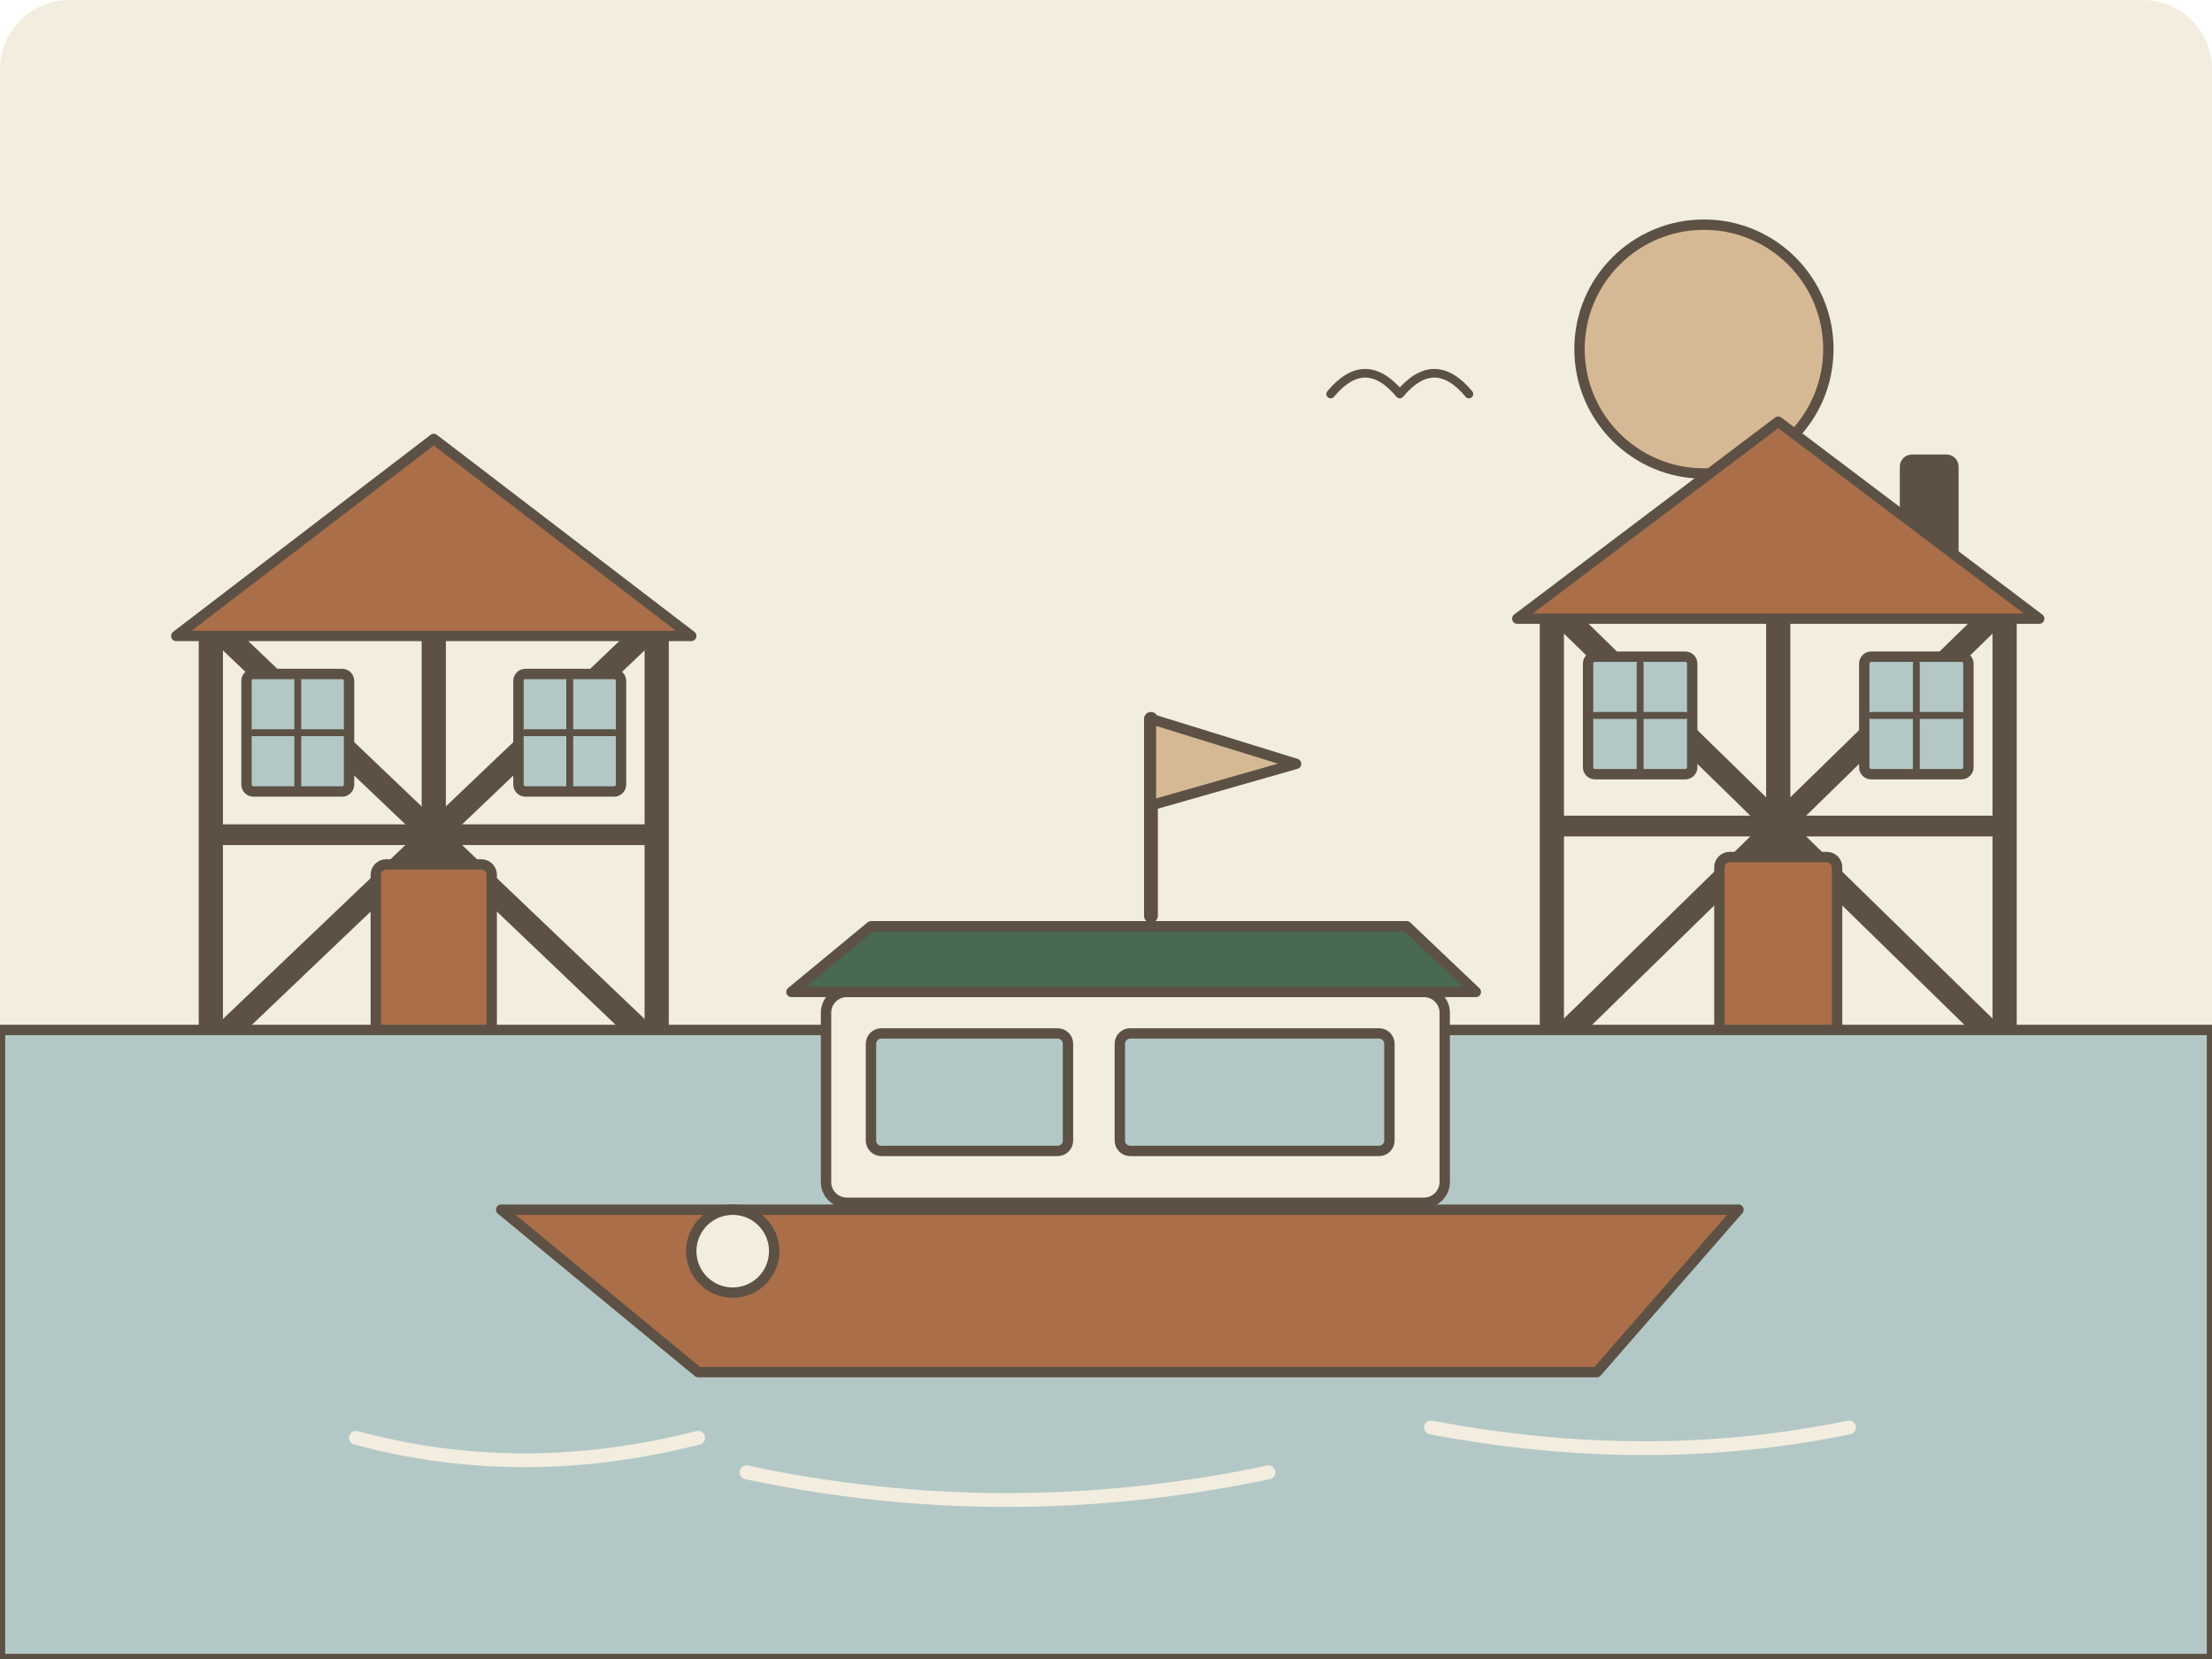
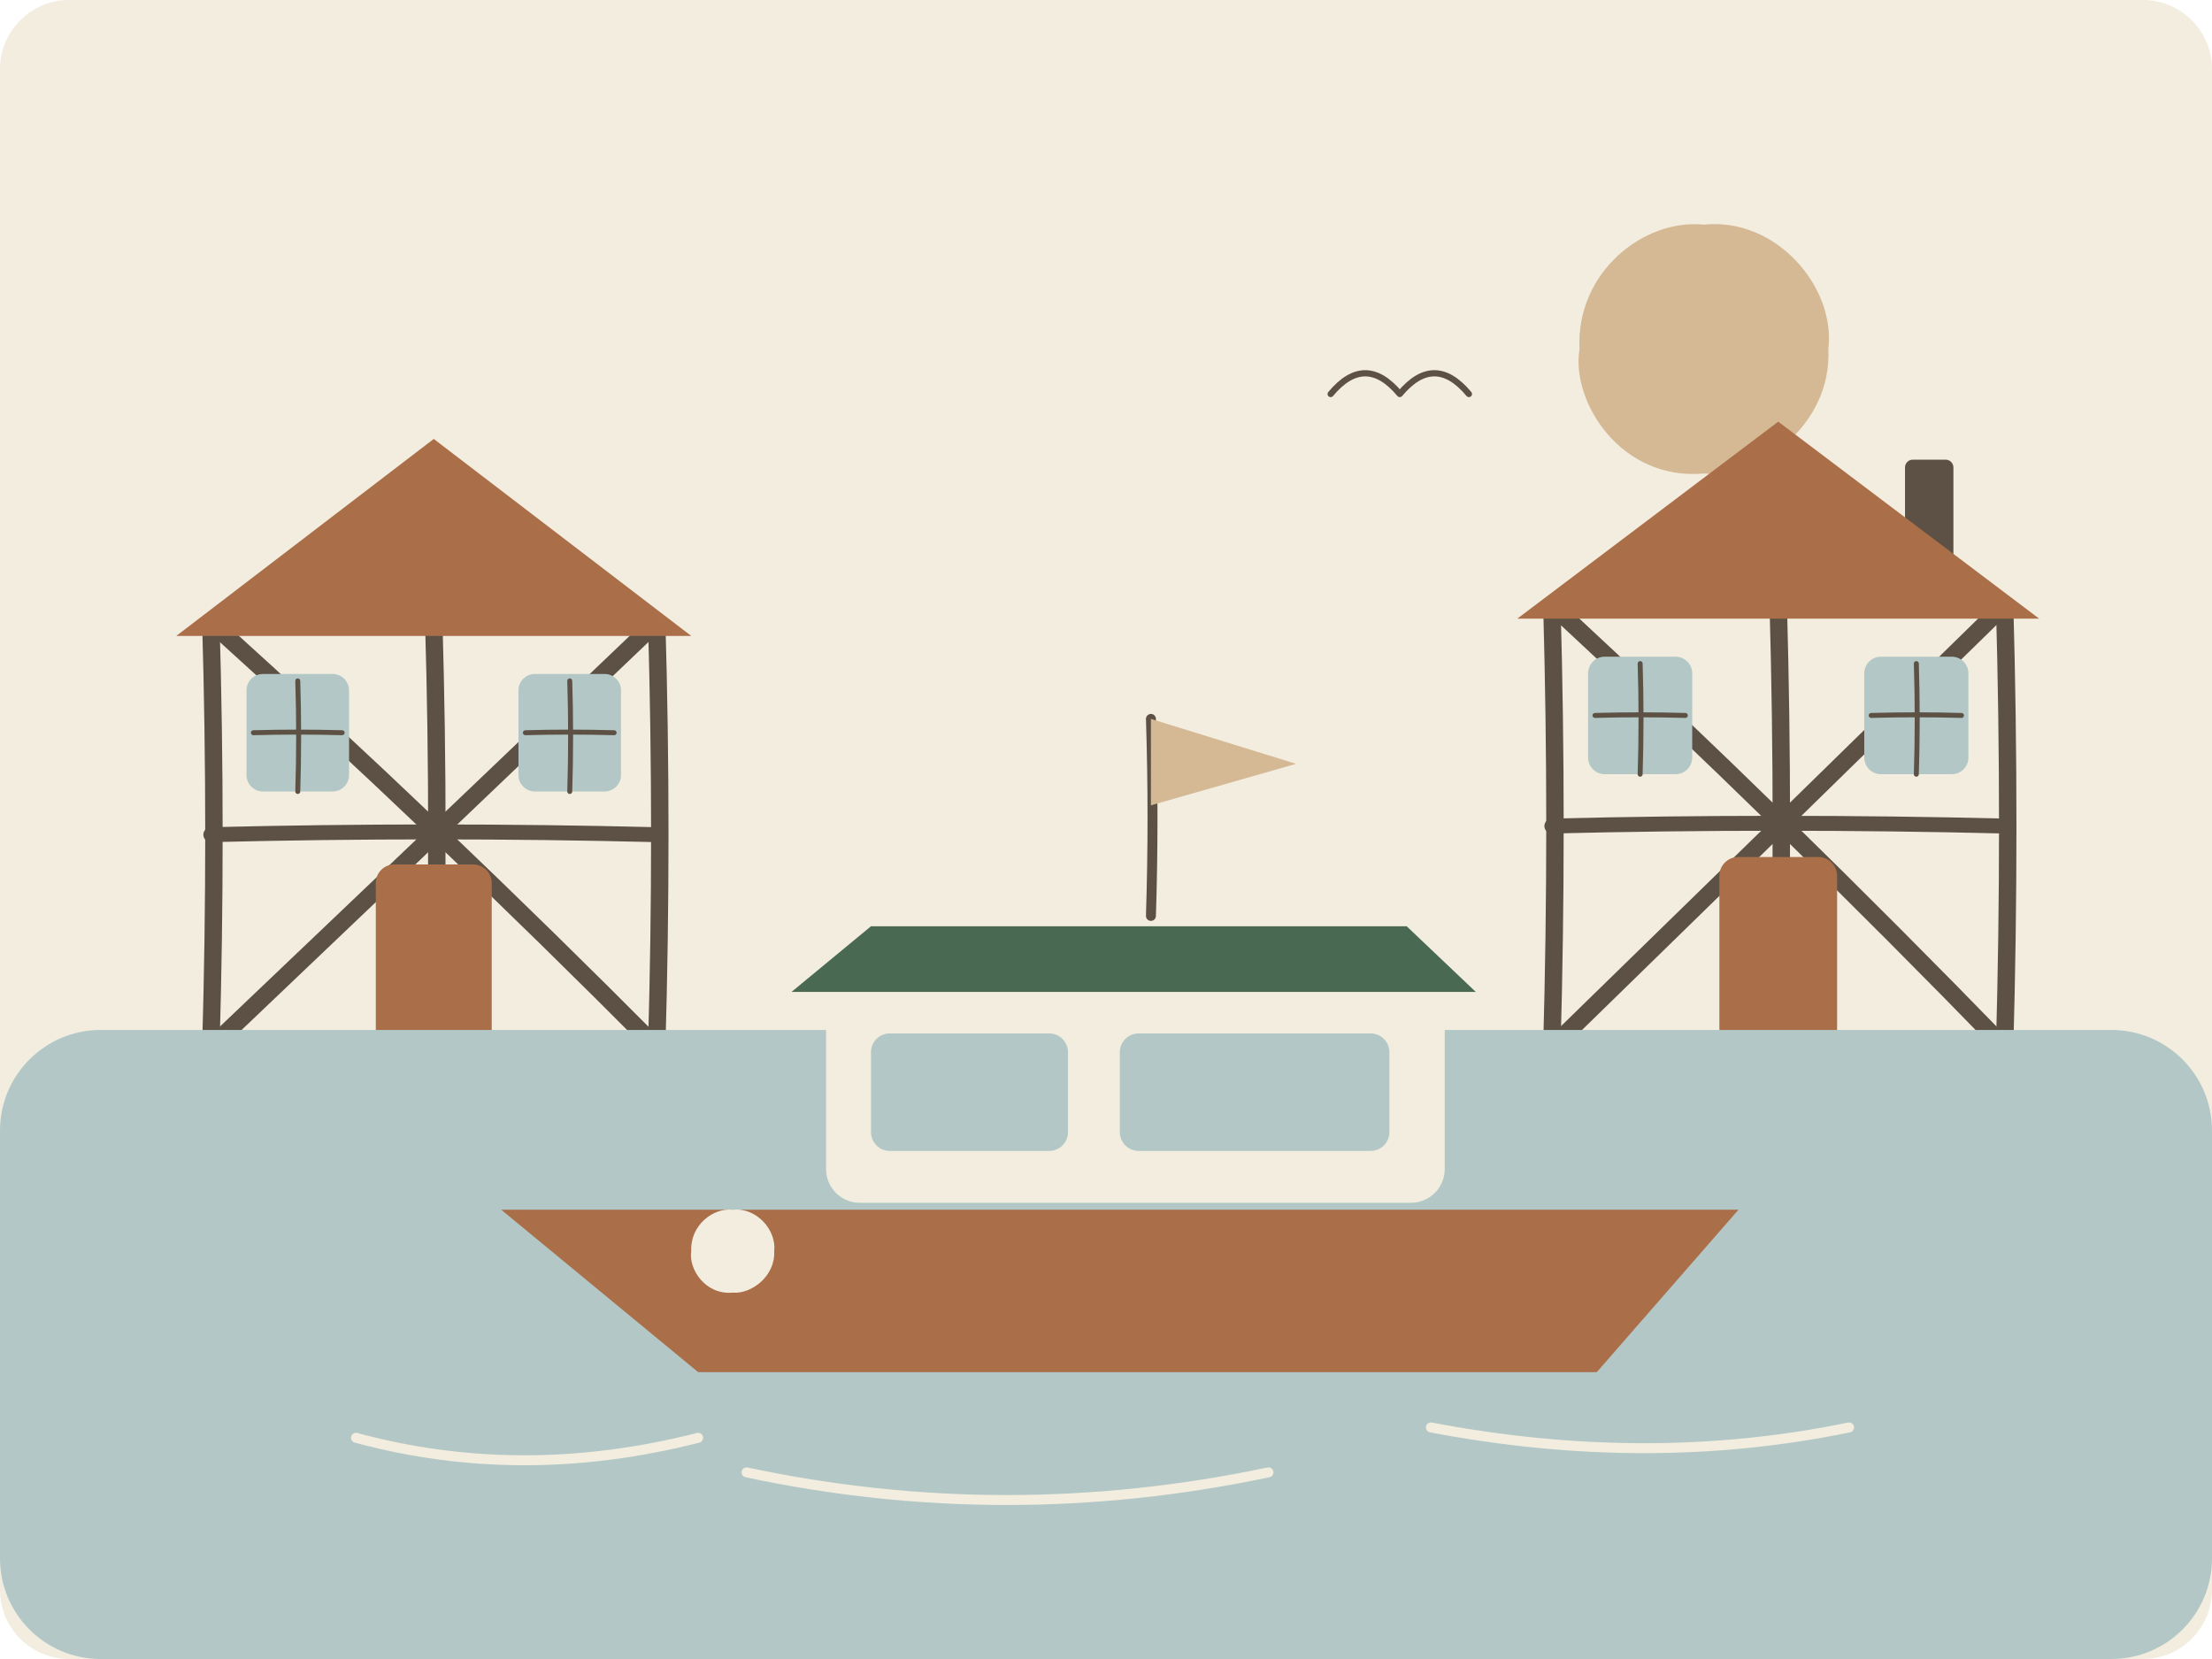
<svg xmlns="http://www.w3.org/2000/svg" width="640" height="480" viewBox="0 0 640 480" role="img" aria-labelledby="title">
  <rect width="640" height="480" rx="20" fill="#f2eddf" />
-   <g stroke="#5c5144" stroke-width="3" stroke-linecap="round" stroke-linejoin="round">
-     <circle cx="493" cy="101" r="36" fill="#d5b994" />
+   <g stroke="none" stroke-width="2" stroke-linecap="round" stroke-linejoin="round">
+     <g transform="translate(493 101) scale(1)">
+       <path d="M0 -36C20.88 -38.16 38.16 -18 36 0C37.08 21.96 15.84 37.44 0 36C-24.12 38.16 -38.52 15.12 -36 0C-37.08 -22.32 -17.28 -37.8 0 -36Z" fill="#d5b994" stroke="none" stroke-width="2.16" stroke-linecap="round" stroke-linejoin="round" />
+     </g>
    <g transform="translate(78 88) scale(0.8)">
-       <path d="M0 23C-3 7 14-3 29 5C41-13 70-6 74 12C96 8 109 20 105 32H0Z" fill="#f2eddf" stroke="#f2eddf" stroke-width="3" stroke-linecap="round" stroke-linejoin="round" />
+       <path d="M0 23C-3 7 14-3 29 5C41-13 70-6 74 12C96 8 109 20 105 32H0Z" fill="#f2eddf" stroke="#f2eddf" stroke-width="2.16" stroke-linecap="round" stroke-linejoin="round" />
    </g>
    <g transform="translate(338 58) scale(0.55)">
-       <path d="M0 23C-3 7 14-3 29 5C41-13 70-6 74 12C96 8 109 20 105 32H0Z" fill="#f2eddf" stroke="#f2eddf" stroke-width="3" stroke-linecap="round" stroke-linejoin="round" />
+       <path d="M0 23C-3 7 14-3 29 5C41-13 70-6 74 12C96 8 109 20 105 32H0Z" fill="#f2eddf" stroke="#f2eddf" stroke-width="2.16" stroke-linecap="round" stroke-linejoin="round" />
    </g>
-     <path d="M385 114q10-12 20 0q10-12 20 0" fill="none" stroke="#5c5144" stroke-width="2.5" stroke-linecap="round" stroke-linejoin="round" />
+     <path d="M385 114q10-12 20 0q10-12 20 0" fill="none" stroke="#5c5144" stroke-width="1.8" stroke-linecap="round" stroke-linejoin="round" />
    <g transform="translate(61 180) scale(1)">
-       <rect x="0" y="0" width="129" height="123" rx="2" fill="#f2eddf" />
-       <path d="M0 0L129 123" fill="none" stroke="#5c5144" stroke-width="7" stroke-linecap="round" stroke-linejoin="round" />
-       <path d="M129 0L0 123" fill="none" stroke="#5c5144" stroke-width="7" stroke-linecap="round" stroke-linejoin="round" />
-       <path d="M64.5 0L64.5 123" fill="none" stroke="#5c5144" stroke-width="7" stroke-linecap="round" stroke-linejoin="round" />
-       <path d="M0 61.5L129 61.5" fill="none" stroke="#5c5144" stroke-width="6" stroke-linecap="round" stroke-linejoin="round" />
-       <path d="M0 0L0 123" fill="none" stroke="#5c5144" stroke-width="7" stroke-linecap="round" stroke-linejoin="round" />
-       <path d="M129 0L129 123" fill="none" stroke="#5c5144" stroke-width="7" stroke-linecap="round" stroke-linejoin="round" />
-       <rect x="10.32" y="15" width="29.67" height="34" rx="2" fill="#b3c8c6" />
-       <path d="M25.155 17L25.155 49" fill="none" stroke="#5c5144" stroke-width="2" stroke-linecap="round" stroke-linejoin="round" />
-       <path d="M12.32 32L37.99 32" fill="none" stroke="#5c5144" stroke-width="2" stroke-linecap="round" stroke-linejoin="round" />
-       <rect x="89.01" y="15" width="29.67" height="34" rx="2" fill="#b3c8c6" />
-       <path d="M103.845 17L103.845 49" fill="none" stroke="#5c5144" stroke-width="2" stroke-linecap="round" stroke-linejoin="round" />
-       <path d="M91.01 32L116.68 32" fill="none" stroke="#5c5144" stroke-width="2" stroke-linecap="round" stroke-linejoin="round" />
-       <rect x="47.73" y="70.11" width="33.54" height="52.89" rx="3" fill="#aa6e49" />
-       <path d="M-10 4L64.5-53L139 4Z" fill="#aa6e49" stroke="#5c5144" stroke-width="3" stroke-linecap="round" stroke-linejoin="round" />
+       <rect x="0" y="0" width="129" height="123" rx="19.68" fill="#f2eddf" stroke="none" />
+       <path d="M0 0Q66.3 59.9 129 123" fill="none" stroke="#5c5144" stroke-width="5.04" stroke-linecap="round" stroke-linejoin="round" />
+       <path d="M129 0Q66.3 59.9 0 123" fill="none" stroke="#5c5144" stroke-width="5.04" stroke-linecap="round" stroke-linejoin="round" />
+       <path d="M64.5 0Q66.3 61.5 64.5 123" fill="none" stroke="#5c5144" stroke-width="5.04" stroke-linecap="round" stroke-linejoin="round" />
+       <path d="M0 61.5Q64.5 59.9 129 61.5" fill="none" stroke="#5c5144" stroke-width="4.32" stroke-linecap="round" stroke-linejoin="round" />
+       <path d="M0 0Q1.8 61.5 0 123" fill="none" stroke="#5c5144" stroke-width="5.04" stroke-linecap="round" stroke-linejoin="round" />
+       <path d="M129 0Q130.8 61.5 129 123" fill="none" stroke="#5c5144" stroke-width="5.04" stroke-linecap="round" stroke-linejoin="round" />
+       <rect x="10.32" y="15" width="29.67" height="34" rx="4.747" fill="#b3c8c6" stroke="none" />
+       <path d="M25.155 17Q25.667 33 25.155 49" fill="none" stroke="#5c5144" stroke-width="1.44" stroke-linecap="round" stroke-linejoin="round" />
+       <path d="M12.32 32Q25.155 31.641 37.99 32" fill="none" stroke="#5c5144" stroke-width="1.44" stroke-linecap="round" stroke-linejoin="round" />
+       <rect x="89.01" y="15" width="29.67" height="34" rx="4.747" fill="#b3c8c6" stroke="none" />
+       <path d="M103.845 17Q104.357 33 103.845 49" fill="none" stroke="#5c5144" stroke-width="1.44" stroke-linecap="round" stroke-linejoin="round" />
+       <path d="M91.01 32Q103.845 31.641 116.68 32" fill="none" stroke="#5c5144" stroke-width="1.44" stroke-linecap="round" stroke-linejoin="round" />
+       <rect x="47.73" y="70.11" width="33.54" height="52.89" rx="5.366" fill="#aa6e49" stroke="none" />
+       <path d="M-10 4L64.5-53L139 4Z" fill="#aa6e49" stroke="none" stroke-width="2.16" stroke-linecap="round" stroke-linejoin="round" />
    </g>
    <g transform="translate(449 175) scale(1)">
-       <rect x="0" y="0" width="131" height="128" rx="2" fill="#f2eddf" />
-       <path d="M0 0L131 128" fill="none" stroke="#5c5144" stroke-width="7" stroke-linecap="round" stroke-linejoin="round" />
-       <path d="M131 0L0 128" fill="none" stroke="#5c5144" stroke-width="7" stroke-linecap="round" stroke-linejoin="round" />
-       <path d="M65.5 0L65.5 128" fill="none" stroke="#5c5144" stroke-width="7" stroke-linecap="round" stroke-linejoin="round" />
-       <path d="M0 64L131 64" fill="none" stroke="#5c5144" stroke-width="6" stroke-linecap="round" stroke-linejoin="round" />
-       <path d="M0 0L0 128" fill="none" stroke="#5c5144" stroke-width="7" stroke-linecap="round" stroke-linejoin="round" />
-       <path d="M131 0L131 128" fill="none" stroke="#5c5144" stroke-width="7" stroke-linecap="round" stroke-linejoin="round" />
-       <rect x="10.48" y="15" width="30.13" height="34" rx="2" fill="#b3c8c6" />
-       <path d="M25.545 17L25.545 49" fill="none" stroke="#5c5144" stroke-width="2" stroke-linecap="round" stroke-linejoin="round" />
-       <path d="M12.48 32L38.61 32" fill="none" stroke="#5c5144" stroke-width="2" stroke-linecap="round" stroke-linejoin="round" />
-       <rect x="90.39" y="15" width="30.13" height="34" rx="2" fill="#b3c8c6" />
-       <path d="M105.455 17L105.455 49" fill="none" stroke="#5c5144" stroke-width="2" stroke-linecap="round" stroke-linejoin="round" />
-       <path d="M92.39 32L118.52 32" fill="none" stroke="#5c5144" stroke-width="2" stroke-linecap="round" stroke-linejoin="round" />
-       <rect x="48.47" y="72.96" width="34.06" height="55.04" rx="3" fill="#aa6e49" />
-       <rect x="102.18" y="-42" width="14" height="30" rx="2" fill="#5c5144" />
-       <path d="M-10 4L65.5-53L141 4Z" fill="#aa6e49" stroke="#5c5144" stroke-width="3" stroke-linecap="round" stroke-linejoin="round" />
+       <rect x="0" y="0" width="131" height="128" rx="20.48" fill="#f2eddf" stroke="none" />
+       <path d="M0 0Q67.3 62.4 131 128" fill="none" stroke="#5c5144" stroke-width="5.04" stroke-linecap="round" stroke-linejoin="round" />
+       <path d="M131 0Q67.3 62.4 0 128" fill="none" stroke="#5c5144" stroke-width="5.04" stroke-linecap="round" stroke-linejoin="round" />
+       <path d="M65.5 0Q67.3 64 65.5 128" fill="none" stroke="#5c5144" stroke-width="5.04" stroke-linecap="round" stroke-linejoin="round" />
+       <path d="M0 64Q65.5 62.4 131 64" fill="none" stroke="#5c5144" stroke-width="4.32" stroke-linecap="round" stroke-linejoin="round" />
+       <path d="M0 0Q1.8 64 0 128" fill="none" stroke="#5c5144" stroke-width="5.04" stroke-linecap="round" stroke-linejoin="round" />
+       <path d="M131 0Q132.8 64 131 128" fill="none" stroke="#5c5144" stroke-width="5.04" stroke-linecap="round" stroke-linejoin="round" />
+       <rect x="10.48" y="15" width="30.13" height="34" rx="4.821" fill="#b3c8c6" stroke="none" />
+       <path d="M25.545 17Q26.057 33 25.545 49" fill="none" stroke="#5c5144" stroke-width="1.44" stroke-linecap="round" stroke-linejoin="round" />
+       <path d="M12.48 32Q25.545 31.634 38.61 32" fill="none" stroke="#5c5144" stroke-width="1.44" stroke-linecap="round" stroke-linejoin="round" />
+       <rect x="90.39" y="15" width="30.13" height="34" rx="4.821" fill="#b3c8c6" stroke="none" />
+       <path d="M105.455 17Q105.967 33 105.455 49" fill="none" stroke="#5c5144" stroke-width="1.44" stroke-linecap="round" stroke-linejoin="round" />
+       <path d="M92.39 32Q105.455 31.634 118.52 32" fill="none" stroke="#5c5144" stroke-width="1.44" stroke-linecap="round" stroke-linejoin="round" />
+       <rect x="48.47" y="72.96" width="34.06" height="55.04" rx="5.45" fill="#aa6e49" stroke="none" />
+       <rect x="102.18" y="-42" width="14" height="30" rx="2.24" fill="#5c5144" stroke="none" />
+       <path d="M-10 4L65.5-53L141 4Z" fill="#aa6e49" stroke="none" stroke-width="2.16" stroke-linecap="round" stroke-linejoin="round" />
    </g>
-     <rect x="0" y="298" width="640" height="182" rx="0" fill="#b3c8c6" />
-     <path d="M145 350H503L462 397H202Z" fill="#aa6e49" stroke="#5c5144" stroke-width="3" stroke-linecap="round" stroke-linejoin="round" />
-     <rect x="239" y="287" width="179" height="61" rx="6" fill="#f2eddf" />
-     <rect x="252" y="299" width="57" height="34" rx="3" fill="#b3c8c6" />
-     <rect x="324" y="299" width="78" height="34" rx="3" fill="#b3c8c6" />
-     <path d="M229 287H427L407 268H252Z" fill="#496952" stroke="#5c5144" stroke-width="3" stroke-linecap="round" stroke-linejoin="round" />
-     <path d="M333 265L333 208" fill="none" stroke="#5c5144" stroke-width="4" stroke-linecap="round" stroke-linejoin="round" />
-     <path d="M333 208L375 221L333 233Z" fill="#d5b994" stroke="#5c5144" stroke-width="3" stroke-linecap="round" stroke-linejoin="round" />
-     <path d="M103 416q48 13 99 0m14 10q75 16 151 0m47-13q63 12 121 0" fill="none" stroke="#f2eddf" stroke-width="4" stroke-linecap="round" stroke-linejoin="round" />
-     <circle cx="212" cy="362" r="12" fill="#f2eddf" />
+     <rect x="0" y="298" width="640" height="182" rx="29.12" fill="#b3c8c6" stroke="none" />
+     <path d="M145 350H503L462 397H202Z" fill="#aa6e49" stroke="none" stroke-width="2.16" stroke-linecap="round" stroke-linejoin="round" />
+     <rect x="239" y="287" width="179" height="61" rx="9.76" fill="#f2eddf" stroke="none" />
+     <rect x="252" y="299" width="57" height="34" rx="5.44" fill="#b3c8c6" stroke="none" />
+     <rect x="324" y="299" width="78" height="34" rx="5.44" fill="#b3c8c6" stroke="none" />
+     <path d="M229 287H427L407 268H252Z" fill="#496952" stroke="none" stroke-width="2.16" stroke-linecap="round" stroke-linejoin="round" />
+     <path d="M333 265Q333.912 236.5 333 208" fill="none" stroke="#5c5144" stroke-width="2.88" stroke-linecap="round" stroke-linejoin="round" />
+     <path d="M333 208L375 221L333 233Z" fill="#d5b994" stroke="none" stroke-width="2.16" stroke-linecap="round" stroke-linejoin="round" />
+     <path d="M103 416q48 13 99 0m14 10q75 16 151 0m47-13q63 12 121 0" fill="none" stroke="#f2eddf" stroke-width="2.88" stroke-linecap="round" stroke-linejoin="round" />
+     <g transform="translate(212 362) scale(1)">
+       <path d="M0 -12C6.96 -12.72 12.72 -6 12 0C12.36 7.32 5.28 12.48 0 12C-8.04 12.72 -12.84 5.04 -12 0C-12.36 -7.44 -5.76 -12.6 0 -12Z" fill="#f2eddf" stroke="none" stroke-width="2.16" stroke-linecap="round" stroke-linejoin="round" />
+     </g>
  </g>
</svg>
